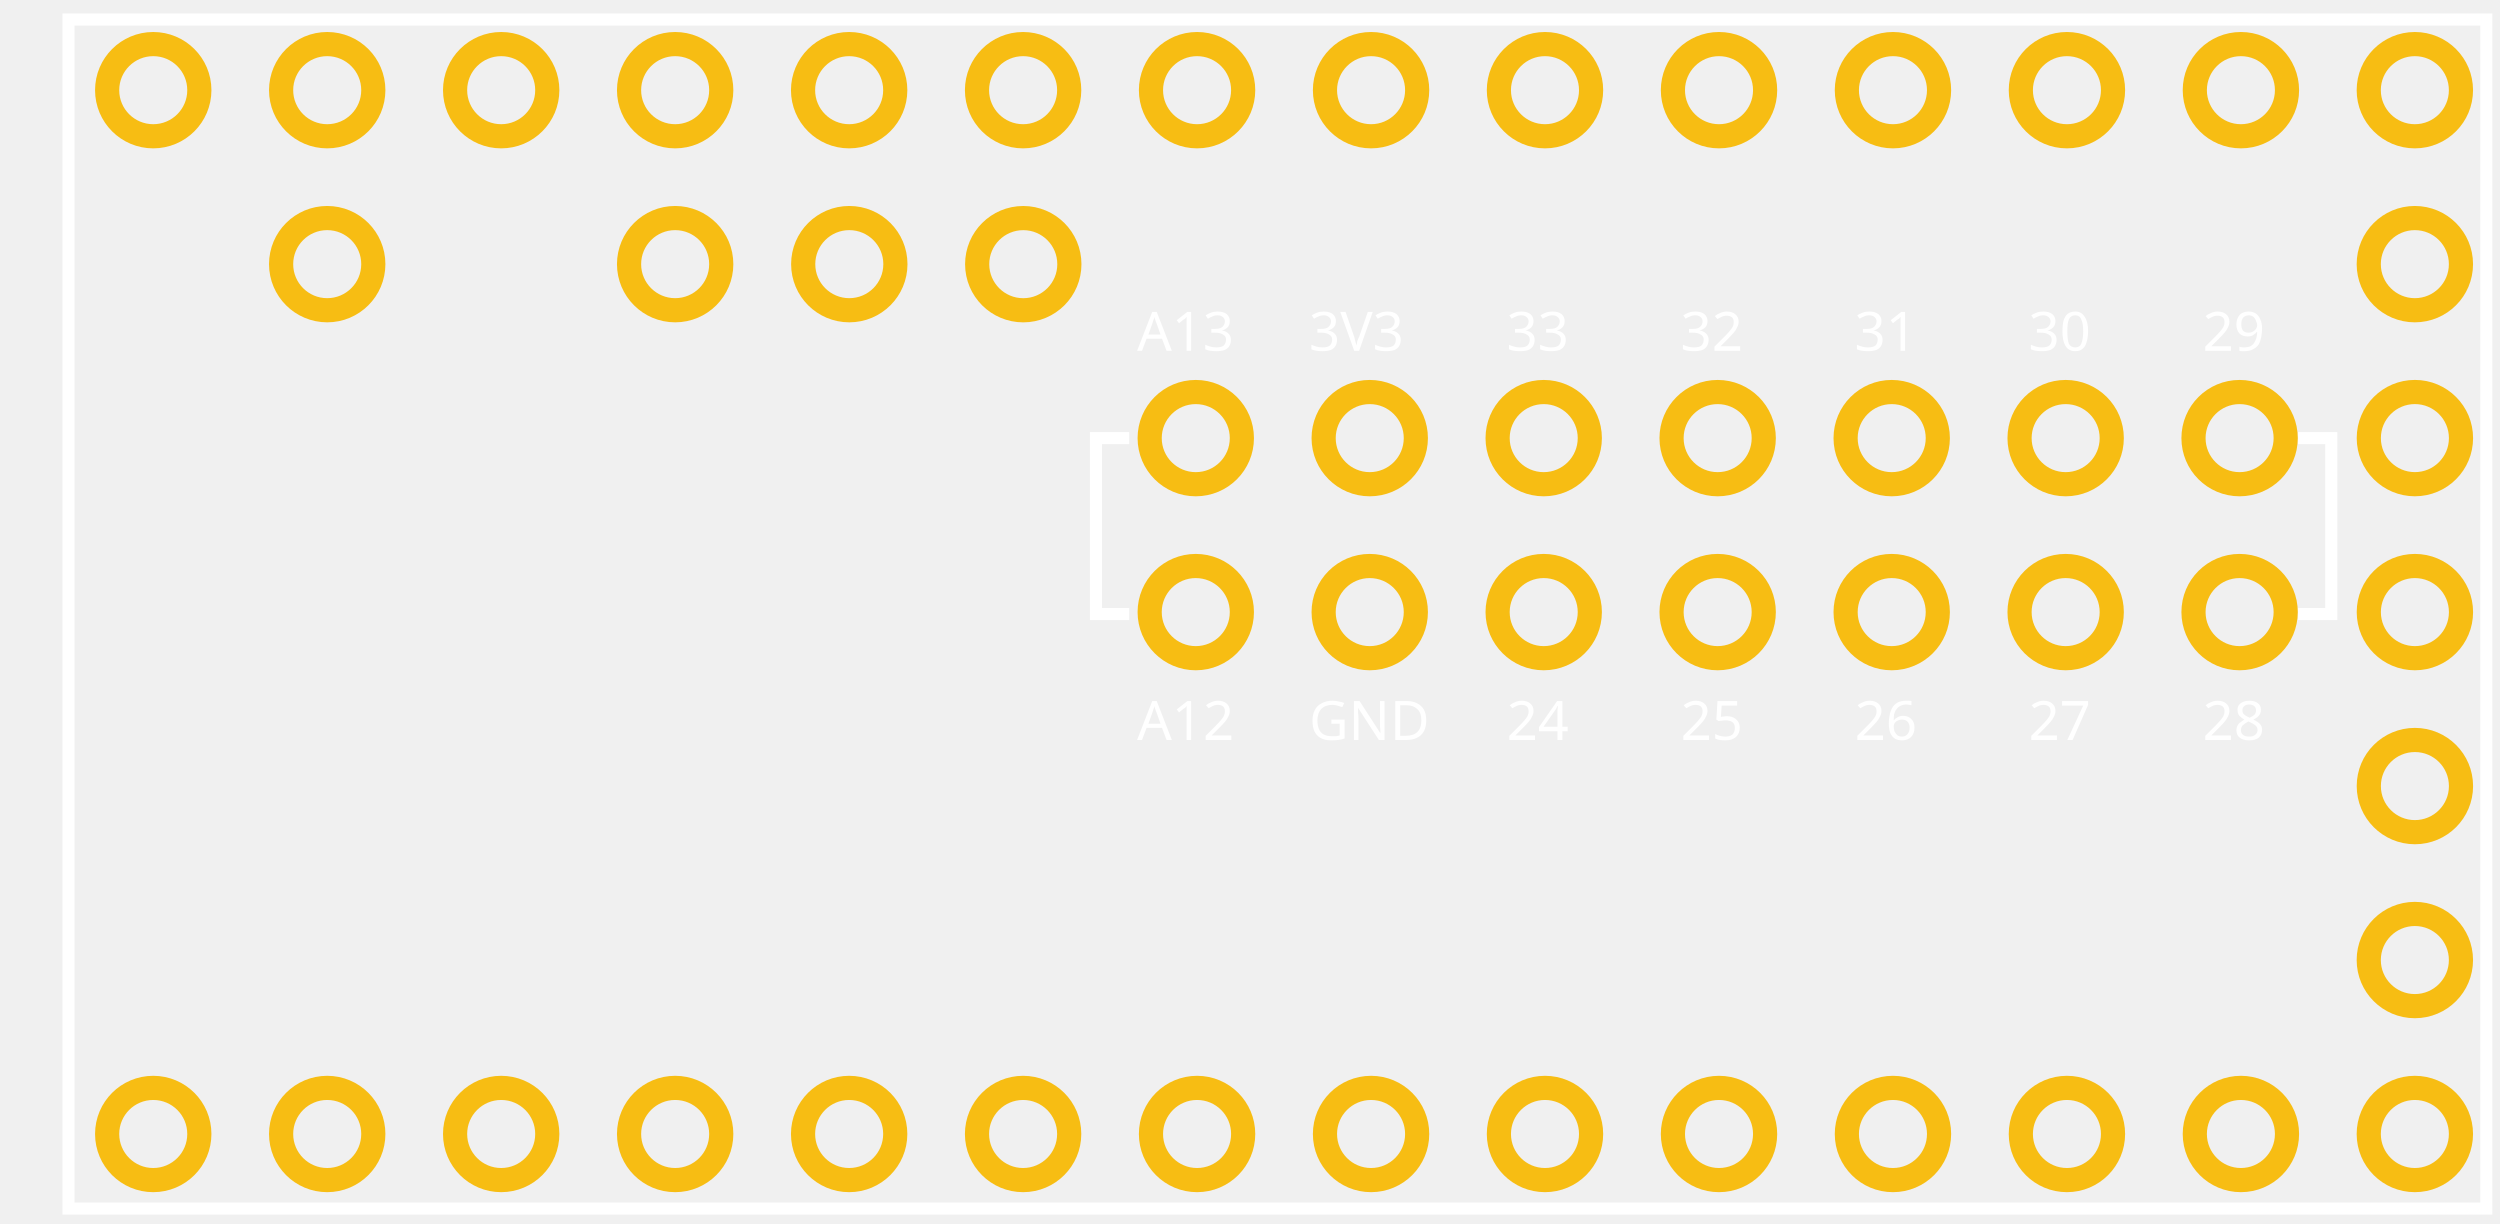
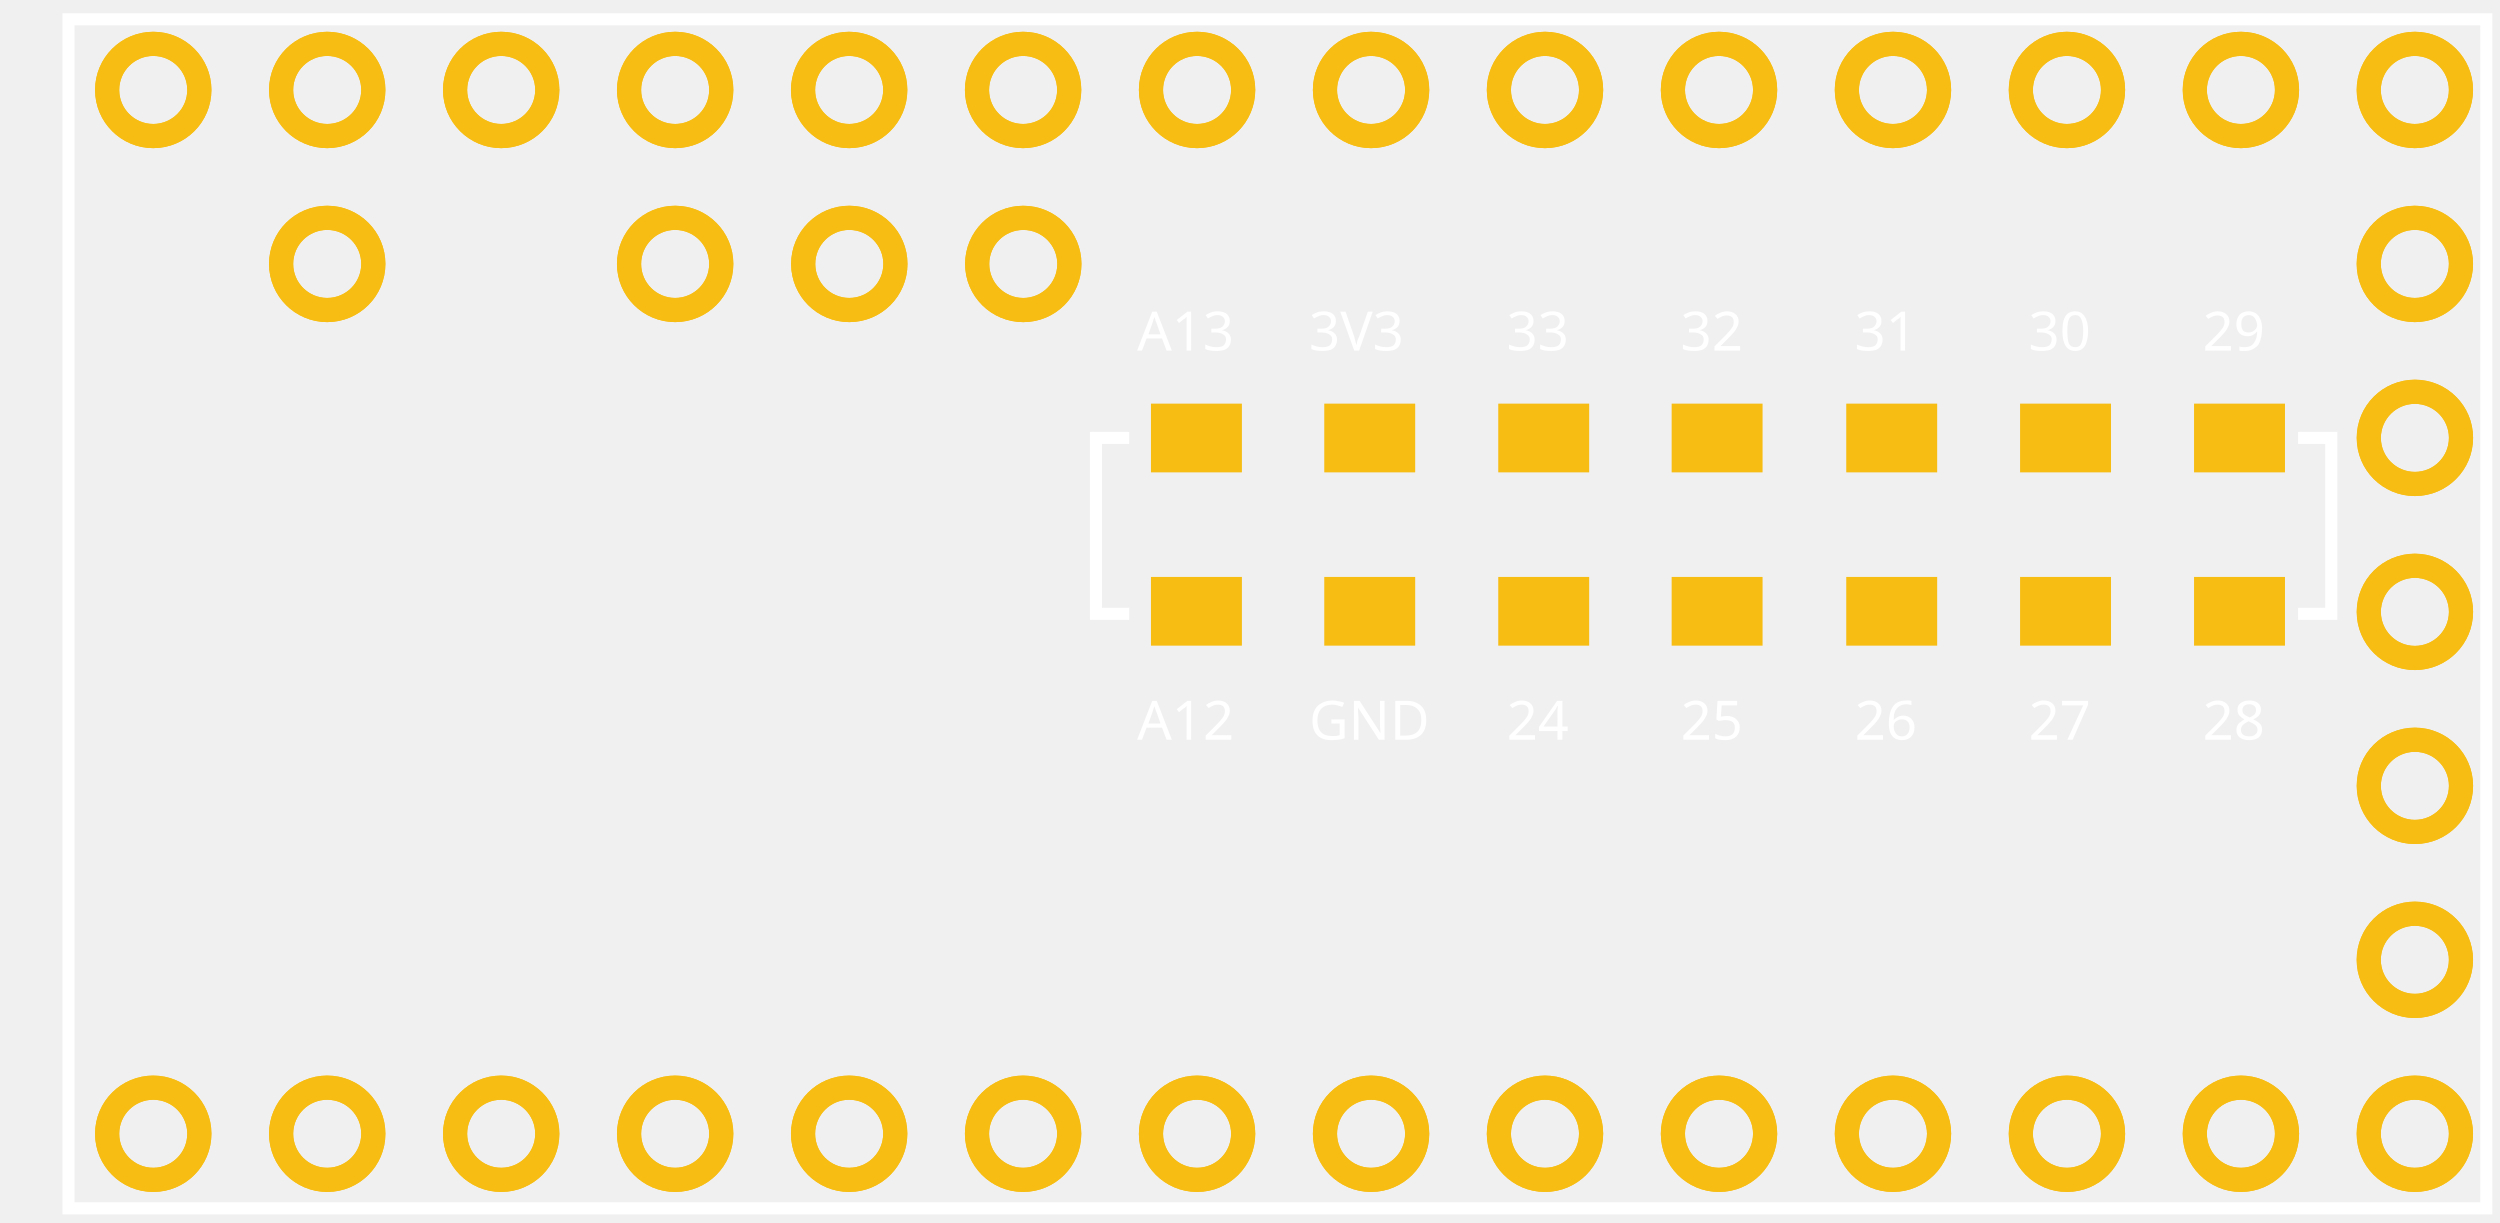
- <svg xmlns="http://www.w3.org/2000/svg" width="1.437in" xml:space="preserve" x="0px" version="1.1" y="0px" height="0.703in" viewBox="0 0 103.465 50.598" id="0" enable-background="new 0 0 103.465 50.598">
-   <g id="silkscreen_1_">
-     <path fill="none" stroke="#FFFFFF" id="silkscreen" stroke-width="0.5" d="M2.835,0.799v49.209h100.063V0.799H2.835z" stroke-miterlimit="10" />
-     <g id="0.1.1" transform="matrix(1 0 0 1 91.1572 14.509)">
-       <g id="0.1.1">
-         <g id="0.1.1.0">
-           <text fill="#FFFFFF" font-family="OCRA" id="0.1.1.0.0" font-size="2.25">29</text>
-         </g>
-       </g>
-     </g>
-     <g id="0.1.2" transform="matrix(1 0 0 1 83.957 14.509)">
-       <g id="0.1.2">
-         <g id="0.1.2.0">
-           <text fill="#FFFFFF" font-family="OCRA" id="0.1.2.0.0" font-size="2.25">30</text>
-         </g>
-       </g>
-     </g>
-     <g id="0.1.3" transform="matrix(1 0 0 1 76.7568 14.509)">
-       <g id="0.1.3">
-         <g id="0.1.3.0">
-           <text fill="#FFFFFF" font-family="OCRA" id="0.1.3.0.0" font-size="2.25">31</text>
-         </g>
-       </g>
-     </g>
-     <g id="0.1.4" transform="matrix(1 0 0 1 69.5566 14.509)">
-       <g id="0.1.4">
-         <g id="0.1.4.0">
-           <text fill="#FFFFFF" font-family="OCRA" id="0.1.4.0.0" font-size="2.25">32</text>
-         </g>
-       </g>
-     </g>
-     <g id="0.1.5" transform="matrix(1 0 0 1 62.3564 14.509)">
-       <g id="0.1.5">
-         <g id="0.1.5.0">
-           <text fill="#FFFFFF" font-family="OCRA" id="0.1.5.0.0" font-size="2.25">33</text>
-         </g>
-       </g>
-     </g>
-     <g id="0.1.6" transform="matrix(1 0 0 1 54.1787 14.509)">
-       <g id="0.1.6">
-         <g id="0.1.6.0">
-           <text fill="#FFFFFF" font-family="OCRA" id="0.1.6.0.0" font-size="2.25">3V3</text>
-         </g>
-       </g>
-     </g>
-     <g id="0.1.7" transform="matrix(1 0 0 1 47.0605 14.509)">
-       <g id="0.1.7">
-         <g id="0.1.7.0">
-           <text fill="#FFFFFF" font-family="OCRA" id="0.1.7.0.0" font-size="2.25">A13</text>
-         </g>
-       </g>
-     </g>
-     <g id="0.1.8" transform="matrix(1 0 0 1 91.1572 30.6155)">
-       <g id="0.1.8">
-         <g id="0.1.8.0">
-           <text fill="#FFFFFF" font-family="OCRA" id="0.1.8.0.0" font-size="2.25">28</text>
-         </g>
-       </g>
-     </g>
-     <g id="0.1.9" transform="matrix(1 0 0 1 83.957 30.6155)">
-       <g id="0.1.9">
-         <g id="0.1.9.0">
-           <text fill="#FFFFFF" font-family="OCRA" id="0.1.9.0.0" font-size="2.25">27</text>
-         </g>
-       </g>
-     </g>
-     <g id="0.1.10" transform="matrix(1 0 0 1 76.7568 30.6155)">
-       <g id="0.1.10">
-         <g id="0.1.10.0">
-           <text fill="#FFFFFF" font-family="OCRA" id="0.1.10.0.0" font-size="2.25">26</text>
-         </g>
-       </g>
-     </g>
-     <g id="0.1.11" transform="matrix(1 0 0 1 69.5566 30.6155)">
-       <g id="0.1.11">
-         <g id="0.1.11.0">
-           <text fill="#FFFFFF" font-family="OCRA" id="0.1.11.0.0" font-size="2.25">25</text>
-         </g>
-       </g>
-     </g>
-     <g id="0.1.12" transform="matrix(1 0 0 1 62.3564 30.6155)">
-       <g id="0.1.12">
-         <g id="0.1.12.0">
-           <text fill="#FFFFFF" font-family="OCRA" id="0.1.12.0.0" font-size="2.25">24</text>
-         </g>
-       </g>
-     </g>
-     <g id="0.1.13" transform="matrix(1 0 0 1 54.1787 30.6155)">
-       <g id="0.1.13">
-         <g id="0.1.13.0">
-           <text fill="#FFFFFF" font-family="OCRA" id="0.1.13.0.0" font-size="2.25">GND</text>
-         </g>
-       </g>
-     </g>
-     <g id="0.1.14" transform="matrix(1 0 0 1 47.0605 30.6155)">
-       <g id="0.1.14">
-         <g id="0.1.14.0">
-           <text fill="#FFFFFF" font-family="OCRA" id="0.1.14.0.0" font-size="2.25">A12</text>
-         </g>
-       </g>
-     </g>
+ <svg xmlns="http://www.w3.org/2000/svg" version="1.1" id="_x30_" x="0px" y="0px" width="103.465px" height="50.598px" viewBox="0 0 103.465 50.598" enable-background="new 0 0 103.465 50.598" xml:space="preserve">
+   <g id="silkscreen">
+     <path fill="none" stroke="#FFFFFF" stroke-width="0.5" stroke-miterlimit="10" d="M2.835,0.799v49.209h100.063V0.799H2.835z" />
+     <text id="_x30_.1.1.0.0" transform="matrix(1 0 0 1 91.1572 14.509)" fill="#FFFFFF" font-family="'OCRA'" font-size="2.25">29</text>
+     <text id="_x30_.1.2.0.0" transform="matrix(1 0 0 1 83.957 14.509)" fill="#FFFFFF" font-family="'OCRA'" font-size="2.25">30</text>
+     <text id="_x30_.1.3.0.0" transform="matrix(1 0 0 1 76.7568 14.509)" fill="#FFFFFF" font-family="'OCRA'" font-size="2.25">31</text>
+     <text id="_x30_.1.4.0.0" transform="matrix(1 0 0 1 69.5566 14.509)" fill="#FFFFFF" font-family="'OCRA'" font-size="2.25">32</text>
+     <text id="_x30_.1.5.0.0" transform="matrix(1 0 0 1 62.3564 14.509)" fill="#FFFFFF" font-family="'OCRA'" font-size="2.25">33</text>
+     <text id="_x30_.1.6.0.0" transform="matrix(1 0 0 1 54.1787 14.509)" fill="#FFFFFF" font-family="'OCRA'" font-size="2.25">3V3</text>
+     <text id="_x30_.1.7.0.0" transform="matrix(1 0 0 1 47.0605 14.509)" fill="#FFFFFF" font-family="'OCRA'" font-size="2.25">A13</text>
+     <text id="_x30_.1.8.0.0" transform="matrix(1 0 0 1 91.1572 30.6155)" fill="#FFFFFF" font-family="'OCRA'" font-size="2.25">28</text>
+     <text id="_x30_.1.9.0.0" transform="matrix(1 0 0 1 83.957 30.6155)" fill="#FFFFFF" font-family="'OCRA'" font-size="2.25">27</text>
+     <text id="_x30_.1.10.0.0" transform="matrix(1 0 0 1 76.7568 30.6155)" fill="#FFFFFF" font-family="'OCRA'" font-size="2.25">26</text>
+     <text id="_x30_.1.11.0.0" transform="matrix(1 0 0 1 69.5566 30.6155)" fill="#FFFFFF" font-family="'OCRA'" font-size="2.25">25</text>
+     <text id="_x30_.1.12.0.0" transform="matrix(1 0 0 1 62.3564 30.6155)" fill="#FFFFFF" font-family="'OCRA'" font-size="2.25">24</text>
+     <text id="_x30_.1.13.0.0" transform="matrix(1 0 0 1 54.1787 30.6155)" fill="#FFFFFF" font-family="'OCRA'" font-size="2.25">GND</text>
+     <text id="_x30_.1.14.0.0" transform="matrix(1 0 0 1 47.0605 30.6155)" fill="#FFFFFF" font-family="'OCRA'" font-size="2.25">A12</text>
+     <polyline id="_x30_.3" fill="none" stroke="#FFFFFF" stroke-width="0.5" stroke-miterlimit="10" points="46.732,25.404    45.357,25.404 45.357,18.123 46.732,18.123  " />
+     <polyline id="_x30_.4" fill="none" stroke="#FFFFFF" stroke-width="0.5" stroke-miterlimit="10" points="95.107,18.123    96.482,18.123 96.482,25.404 95.107,25.404  " />
+   </g>
+   <g id="copper0">
+     <circle id="connector19pin" fill="none" stroke="#F7BD13" cx="99.941" cy="3.723" r="1.908" />
+     <circle id="connector20pin" fill="none" stroke="#F7BD13" cx="92.742" cy="3.723" r="1.908" />
+     <circle id="connector21pin" fill="none" stroke="#F7BD13" cx="85.542" cy="3.723" r="1.908" />
+     <circle id="connector22pin" fill="none" stroke="#F7BD13" cx="78.342" cy="3.723" r="1.908" />
+     <circle id="connector23pin" fill="none" stroke="#F7BD13" cx="71.143" cy="3.723" r="1.908" />
+     <circle id="connector24pin" fill="none" stroke="#F7BD13" cx="63.941" cy="3.723" r="1.908" />
+     <circle id="connector25pin" fill="none" stroke="#F7BD13" cx="56.743" cy="3.723" r="1.908" />
+     <circle id="connector26pin" fill="none" stroke="#F7BD13" cx="49.542" cy="3.723" r="1.908" />
+     <circle id="connector27pin" fill="none" stroke="#F7BD13" cx="42.342" cy="3.723" r="1.908" />
+     <circle id="connector28pin" fill="none" stroke="#F7BD13" cx="35.143" cy="3.723" r="1.908" />
+     <circle id="connector29pin" fill="none" stroke="#F7BD13" cx="27.942" cy="3.723" r="1.908" />
+     <circle id="connector30pin" fill="none" stroke="#F7BD13" cx="20.742" cy="3.723" r="1.908" />
+     <circle id="connector31pin" fill="none" stroke="#F7BD13" cx="13.542" cy="3.723" r="1.908" />
+     <circle id="connector32pin" fill="none" stroke="#F7BD13" cx="6.342" cy="3.723" r="1.908" />
+     <circle id="connector36pin" fill="none" stroke="#F7BD13" cx="13.542" cy="10.923" r="1.908" />
+     <circle id="connector13pin" fill="none" stroke="#F7BD13" cx="99.941" cy="46.922" r="1.908" />
+     <circle id="connector12pin" fill="none" stroke="#F7BD13" cx="92.742" cy="46.922" r="1.908" />
+     <circle id="connector11pin" fill="none" stroke="#F7BD13" cx="85.542" cy="46.922" r="1.908" />
+     <circle id="connector10pin" fill="none" stroke="#F7BD13" cx="78.342" cy="46.922" r="1.908" />
+     <circle id="connector9pin" fill="none" stroke="#F7BD13" cx="71.143" cy="46.922" r="1.908" />
+     <circle id="connector8pin" fill="none" stroke="#F7BD13" cx="63.941" cy="46.922" r="1.908" />
+     <circle id="connector7pin" fill="none" stroke="#F7BD13" cx="56.743" cy="46.922" r="1.908" />
+     <circle id="connector6pin" fill="none" stroke="#F7BD13" cx="49.542" cy="46.922" r="1.908" />
+     <circle id="connector5pin" fill="none" stroke="#F7BD13" cx="42.342" cy="46.922" r="1.908" />
+     <circle id="connector4pin" fill="none" stroke="#F7BD13" cx="35.143" cy="46.922" r="1.908" />
+     <circle id="connector3pin" fill="none" stroke="#F7BD13" cx="27.942" cy="46.922" r="1.908" />
+     <circle id="connector2pin" fill="none" stroke="#F7BD13" cx="20.742" cy="46.922" r="1.908" />
+     <circle id="connector1pin" fill="none" stroke="#F7BD13" cx="13.542" cy="46.922" r="1.908" />
+     <circle id="connector0pin" fill="none" stroke="#F7BD13" cx="6.342" cy="46.922" r="1.908" />
+     <circle id="connector34pin" fill="none" stroke="#F7BD13" cx="35.149" cy="10.923" r="1.908" />
+     <circle id="connector35pin" fill="none" stroke="#F7BD13" cx="27.942" cy="10.923" r="1.908" />
+     <circle id="connector33pin" fill="none" stroke="#F7BD13" cx="42.349" cy="10.924" r="1.908" />
+     <circle id="connector15pin" fill="none" stroke="#F7BD13" cx="99.943" cy="32.523" r="1.908" />
+     <circle id="connector14pin" fill="none" stroke="#F7BD13" cx="99.941" cy="39.723" r="1.908" />
+     <circle id="connector16pin" fill="none" stroke="#F7BD13" cx="99.943" cy="25.323" r="1.908" />
+     <circle id="connector18pin" fill="none" stroke="#F7BD13" cx="99.941" cy="10.923" r="1.908" />
+     <circle id="connector17pin" fill="none" stroke="#F7BD13" cx="99.943" cy="18.122" r="1.908" />
+     <rect id="connector50pin" x="54.806" y="16.705" stroke="none" stroke-width="0px" fill="#F7BD13" width="3.763" height="2.844" />
+     <rect id="connector49pin" x="54.806" y="23.877" stroke="none" stroke-width="0px" fill="#F7BD13" width="3.763" height="2.844" />
+     <rect id="connector48pin" x="47.634" y="16.705" stroke="none" stroke-width="0px" fill="#F7BD13" width="3.763" height="2.844" />
+     <rect id="connector47pin" x="47.634" y="23.877" stroke="none" stroke-width="0px" fill="#F7BD13" width="3.763" height="2.844" />
+     <rect id="connector46pin" x="62.007" y="16.705" stroke="none" stroke-width="0px" fill="#F7BD13" width="3.763" height="2.844" />
+     <rect id="connector45pin" x="69.183" y="16.705" stroke="none" stroke-width="0px" fill="#F7BD13" width="3.763" height="2.844" />
+     <rect id="connector44pin" x="76.409" y="16.705" stroke="none" stroke-width="0px" fill="#F7BD13" width="3.763" height="2.844" />
+     <rect id="connector43pin" x="83.603" y="16.705" stroke="none" stroke-width="0px" fill="#F7BD13" width="3.763" height="2.844" />
+     <rect id="connector42pin" x="90.803" y="16.705" stroke="none" stroke-width="0px" fill="#F7BD13" width="3.763" height="2.844" />
+     <rect id="connector41pin" x="90.803" y="23.877" stroke="none" stroke-width="0px" fill="#F7BD13" width="3.763" height="2.844" />
+     <rect id="connector40pin" x="83.603" y="23.877" stroke="none" stroke-width="0px" fill="#F7BD13" width="3.763" height="2.844" />
+     <rect id="connector39pin" x="76.409" y="23.877" stroke="none" stroke-width="0px" fill="#F7BD13" width="3.763" height="2.844" />
+     <rect id="connector38pin" x="69.183" y="23.877" stroke="none" stroke-width="0px" fill="#F7BD13" width="3.763" height="2.844" />
+     <rect id="connector37pin" x="62.007" y="23.877" stroke="none" stroke-width="0px" fill="#F7BD13" width="3.763" height="2.844" />
  </g>
  <g id="copper1">
-     <g id="copper0">
-       <circle fill="none" cx="99.941" cy="3.723" stroke="#F7BD13" r="1.908" id="connector19pin" stroke-width="1" />
-       <circle fill="none" cx="92.742" cy="3.723" stroke="#F7BD13" r="1.908" id="connector20pin" stroke-width="1" />
-       <circle fill="none" cx="85.542" cy="3.723" stroke="#F7BD13" r="1.908" id="connector21pin" stroke-width="1" />
-       <circle fill="none" cx="78.342" cy="3.723" stroke="#F7BD13" r="1.908" id="connector22pin" stroke-width="1" />
-       <circle fill="none" cx="71.143" cy="3.723" stroke="#F7BD13" r="1.908" id="connector23pin" stroke-width="1" />
-       <circle fill="none" cx="63.941" cy="3.723" stroke="#F7BD13" r="1.908" id="connector24pin" stroke-width="1" />
-       <circle fill="none" cx="56.743" cy="3.723" stroke="#F7BD13" r="1.908" id="connector25pin" stroke-width="1" />
-       <circle fill="none" cx="49.542" cy="3.723" stroke="#F7BD13" r="1.908" id="connector26pin" stroke-width="1" />
-       <circle fill="none" cx="42.342" cy="3.723" stroke="#F7BD13" r="1.908" id="connector27pin" stroke-width="1" />
-       <circle fill="none" cx="35.143" cy="3.723" stroke="#F7BD13" r="1.908" id="connector28pin" stroke-width="1" />
-       <circle fill="none" cx="27.942" cy="3.723" stroke="#F7BD13" r="1.908" id="connector29pin" stroke-width="1" />
-       <circle fill="none" cx="20.742" cy="3.723" stroke="#F7BD13" r="1.908" id="connector30pin" stroke-width="1" />
-       <circle fill="none" cx="13.542" cy="3.723" stroke="#F7BD13" r="1.908" id="connector31pin" stroke-width="1" />
-       <circle fill="none" cx="6.342" cy="3.723" stroke="#F7BD13" r="1.908" id="connector32pin" stroke-width="1" />
-       <circle fill="none" cx="13.542" cy="10.923" stroke="#F7BD13" id="connector36pin" r="1.908" stroke-width="1" />
-       <circle fill="none" cx="99.941" cy="46.922" stroke="#F7BD13" id="connector13pin" r="1.908" stroke-width="1" />
-       <circle fill="none" cx="92.742" cy="46.922" stroke="#F7BD13" id="connector12pin" r="1.908" stroke-width="1" />
-       <circle fill="none" cx="85.542" cy="46.922" stroke="#F7BD13" id="connector11pin" r="1.908" stroke-width="1" />
-       <circle fill="none" cx="78.342" cy="46.922" stroke="#F7BD13" id="connector10pin" r="1.908" stroke-width="1" />
-       <circle fill="none" cx="71.143" cy="46.922" stroke="#F7BD13" id="connector9pin" r="1.908" stroke-width="1" />
-       <circle fill="none" cx="63.941" cy="46.922" stroke="#F7BD13" id="connector8pin" r="1.908" stroke-width="1" />
-       <circle fill="none" cx="56.743" cy="46.922" stroke="#F7BD13" id="connector7pin" r="1.908" stroke-width="1" />
-       <circle fill="none" cx="49.542" cy="46.922" stroke="#F7BD13" id="connector6pin" r="1.908" stroke-width="1" />
-       <circle fill="none" cx="42.342" cy="46.922" stroke="#F7BD13" id="connector5pin" r="1.908" stroke-width="1" />
-       <circle fill="none" cx="35.143" cy="46.922" stroke="#F7BD13" id="connector4pin" r="1.908" stroke-width="1" />
-       <circle fill="none" cx="27.942" cy="46.922" stroke="#F7BD13" id="connector3pin" r="1.908" stroke-width="1" />
-       <circle fill="none" cx="20.742" cy="46.922" stroke="#F7BD13" id="connector2pin" r="1.908" stroke-width="1" />
-       <circle fill="none" cx="13.542" cy="46.922" stroke="#F7BD13" id="connector1pin" r="1.908" stroke-width="1" />
-       <circle fill="none" cx="6.342" cy="46.922" stroke="#F7BD13" id="connector0pin" r="1.908" stroke-width="1" />
-       <circle fill="none" cx="35.149" cy="10.923" stroke="#F7BD13" id="connector34pin" r="1.908" stroke-width="1" />
-       <circle fill="none" cx="27.942" cy="10.923" stroke="#F7BD13" id="connector35pin" r="1.908" stroke-width="1" />
-       <circle fill="none" cx="42.349" cy="10.924" stroke="#F7BD13" id="connector33pin" r="1.908" stroke-width="1" />
-       <circle fill="none" cx="99.943" cy="32.523" stroke="#F7BD13" id="connector15pin" r="1.908" stroke-width="1" />
-       <circle fill="none" cx="99.941" cy="39.723" stroke="#F7BD13" id="connector14pin" r="1.908" stroke-width="1" />
-       <circle fill="none" cx="99.943" cy="25.323" stroke="#F7BD13" id="connector16pin" r="1.908" stroke-width="1" />
-       <circle fill="none" cx="99.941" cy="10.923" stroke="#F7BD13" id="connector18pin" r="1.908" stroke-width="1" />
-       <circle fill="none" cx="99.943" cy="18.122" stroke="#F7BD13" id="connector17pin" r="1.908" stroke-width="1" />
-       <circle fill="none" cx="78.29" cy="25.323" stroke="#F7BD13" id="connector39pin" r="1.908" stroke-width="1" />
-       <circle fill="none" cx="78.29" cy="18.123" stroke="#F7BD13" id="connector44pin" r="1.908" stroke-width="1" />
-       <circle fill="none" cx="85.489" cy="25.323" stroke="#F7BD13" id="connector40pin" r="1.908" stroke-width="1" />
-       <circle fill="none" cx="85.489" cy="18.123" stroke="#F7BD13" id="connector43pin" r="1.908" stroke-width="1" />
-       <circle fill="none" cx="92.688" cy="25.323" stroke="#F7BD13" id="connector41pin" r="1.908" stroke-width="1" />
-       <circle fill="none" cx="92.688" cy="18.123" stroke="#F7BD13" id="connector42pin" r="1.908" stroke-width="1" />
-       <circle fill="none" cx="56.688" cy="25.323" stroke="#F7BD13" id="connector49pin" r="1.908" stroke-width="1" />
-       <circle fill="none" cx="56.688" cy="18.123" stroke="#F7BD13" id="connector50pin" r="1.908" stroke-width="1" />
-       <circle fill="none" cx="63.888" cy="25.323" stroke="#F7BD13" id="connector37pin" r="1.908" stroke-width="1" />
-       <circle fill="none" cx="63.888" cy="18.123" stroke="#F7BD13" id="connector46pin" r="1.908" stroke-width="1" />
-       <circle fill="none" cx="71.087" cy="25.323" stroke="#F7BD13" id="connector38pin" r="1.908" stroke-width="1" />
-       <circle fill="none" cx="71.087" cy="18.123" stroke="#F7BD13" id="connector45pin" r="1.908" stroke-width="1" />
-       <circle fill="none" cx="49.488" cy="25.323" stroke="#F7BD13" id="connector47pin" r="1.908" stroke-width="1" />
-       <circle fill="none" cx="49.488" cy="18.123" stroke="#F7BD13" id="connector48pin" r="1.908" stroke-width="1" />
-     </g>
+     <circle id="connector19pin" fill="none" stroke="#F7BD13" cx="99.941" cy="3.723" r="1.908" />
+     <circle id="connector20pin" fill="none" stroke="#F7BD13" cx="92.742" cy="3.723" r="1.908" />
+     <circle id="connector21pin" fill="none" stroke="#F7BD13" cx="85.542" cy="3.723" r="1.908" />
+     <circle id="connector22pin" fill="none" stroke="#F7BD13" cx="78.342" cy="3.723" r="1.908" />
+     <circle id="connector23pin" fill="none" stroke="#F7BD13" cx="71.143" cy="3.723" r="1.908" />
+     <circle id="connector24pin" fill="none" stroke="#F7BD13" cx="63.941" cy="3.723" r="1.908" />
+     <circle id="connector25pin" fill="none" stroke="#F7BD13" cx="56.743" cy="3.723" r="1.908" />
+     <circle id="connector26pin" fill="none" stroke="#F7BD13" cx="49.542" cy="3.723" r="1.908" />
+     <circle id="connector27pin" fill="none" stroke="#F7BD13" cx="42.342" cy="3.723" r="1.908" />
+     <circle id="connector28pin" fill="none" stroke="#F7BD13" cx="35.143" cy="3.723" r="1.908" />
+     <circle id="connector29pin" fill="none" stroke="#F7BD13" cx="27.942" cy="3.723" r="1.908" />
+     <circle id="connector30pin" fill="none" stroke="#F7BD13" cx="20.742" cy="3.723" r="1.908" />
+     <circle id="connector31pin" fill="none" stroke="#F7BD13" cx="13.542" cy="3.723" r="1.908" />
+     <circle id="connector32pin" fill="none" stroke="#F7BD13" cx="6.342" cy="3.723" r="1.908" />
+     <circle id="connector36pin" fill="none" stroke="#F7BD13" cx="13.542" cy="10.923" r="1.908" />
+     <circle id="connector13pin" fill="none" stroke="#F7BD13" cx="99.941" cy="46.922" r="1.908" />
+     <circle id="connector12pin" fill="none" stroke="#F7BD13" cx="92.742" cy="46.922" r="1.908" />
+     <circle id="connector11pin" fill="none" stroke="#F7BD13" cx="85.542" cy="46.922" r="1.908" />
+     <circle id="connector10pin" fill="none" stroke="#F7BD13" cx="78.342" cy="46.922" r="1.908" />
+     <circle id="connector9pin" fill="none" stroke="#F7BD13" cx="71.143" cy="46.922" r="1.908" />
+     <circle id="connector8pin" fill="none" stroke="#F7BD13" cx="63.941" cy="46.922" r="1.908" />
+     <circle id="connector7pin" fill="none" stroke="#F7BD13" cx="56.743" cy="46.922" r="1.908" />
+     <circle id="connector6pin" fill="none" stroke="#F7BD13" cx="49.542" cy="46.922" r="1.908" />
+     <circle id="connector5pin" fill="none" stroke="#F7BD13" cx="42.342" cy="46.922" r="1.908" />
+     <circle id="connector4pin" fill="none" stroke="#F7BD13" cx="35.143" cy="46.922" r="1.908" />
+     <circle id="connector3pin" fill="none" stroke="#F7BD13" cx="27.942" cy="46.922" r="1.908" />
+     <circle id="connector2pin" fill="none" stroke="#F7BD13" cx="20.742" cy="46.922" r="1.908" />
+     <circle id="connector1pin" fill="none" stroke="#F7BD13" cx="13.542" cy="46.922" r="1.908" />
+     <circle id="connector0pin" fill="none" stroke="#F7BD13" cx="6.342" cy="46.922" r="1.908" />
+     <circle id="connector34pin" fill="none" stroke="#F7BD13" cx="35.149" cy="10.923" r="1.908" />
+     <circle id="connector35pin" fill="none" stroke="#F7BD13" cx="27.942" cy="10.923" r="1.908" />
+     <circle id="connector33pin" fill="none" stroke="#F7BD13" cx="42.349" cy="10.924" r="1.908" />
+     <circle id="connector15pin" fill="none" stroke="#F7BD13" cx="99.943" cy="32.523" r="1.908" />
+     <circle id="connector14pin" fill="none" stroke="#F7BD13" cx="99.941" cy="39.723" r="1.908" />
+     <circle id="connector16pin" fill="none" stroke="#F7BD13" cx="99.943" cy="25.323" r="1.908" />
+     <circle id="connector18pin" fill="none" stroke="#F7BD13" cx="99.941" cy="10.923" r="1.908" />
+     <circle id="connector17pin" fill="none" stroke="#F7BD13" cx="99.943" cy="18.122" r="1.908" />
  </g>
-   <polyline fill="none" points="46.732,25.404 45.357,25.404 45.357,18.123 46.732,18.123 " stroke="#FFFFFF" id="0.3" stroke-width="0.5" stroke-miterlimit="10" />
-   <polyline fill="none" points="95.107,18.123 96.482,18.123 96.482,25.404 95.107,25.404 " stroke="#FFFFFF" id="0.4" stroke-width="0.5" stroke-miterlimit="10" />
</svg>
